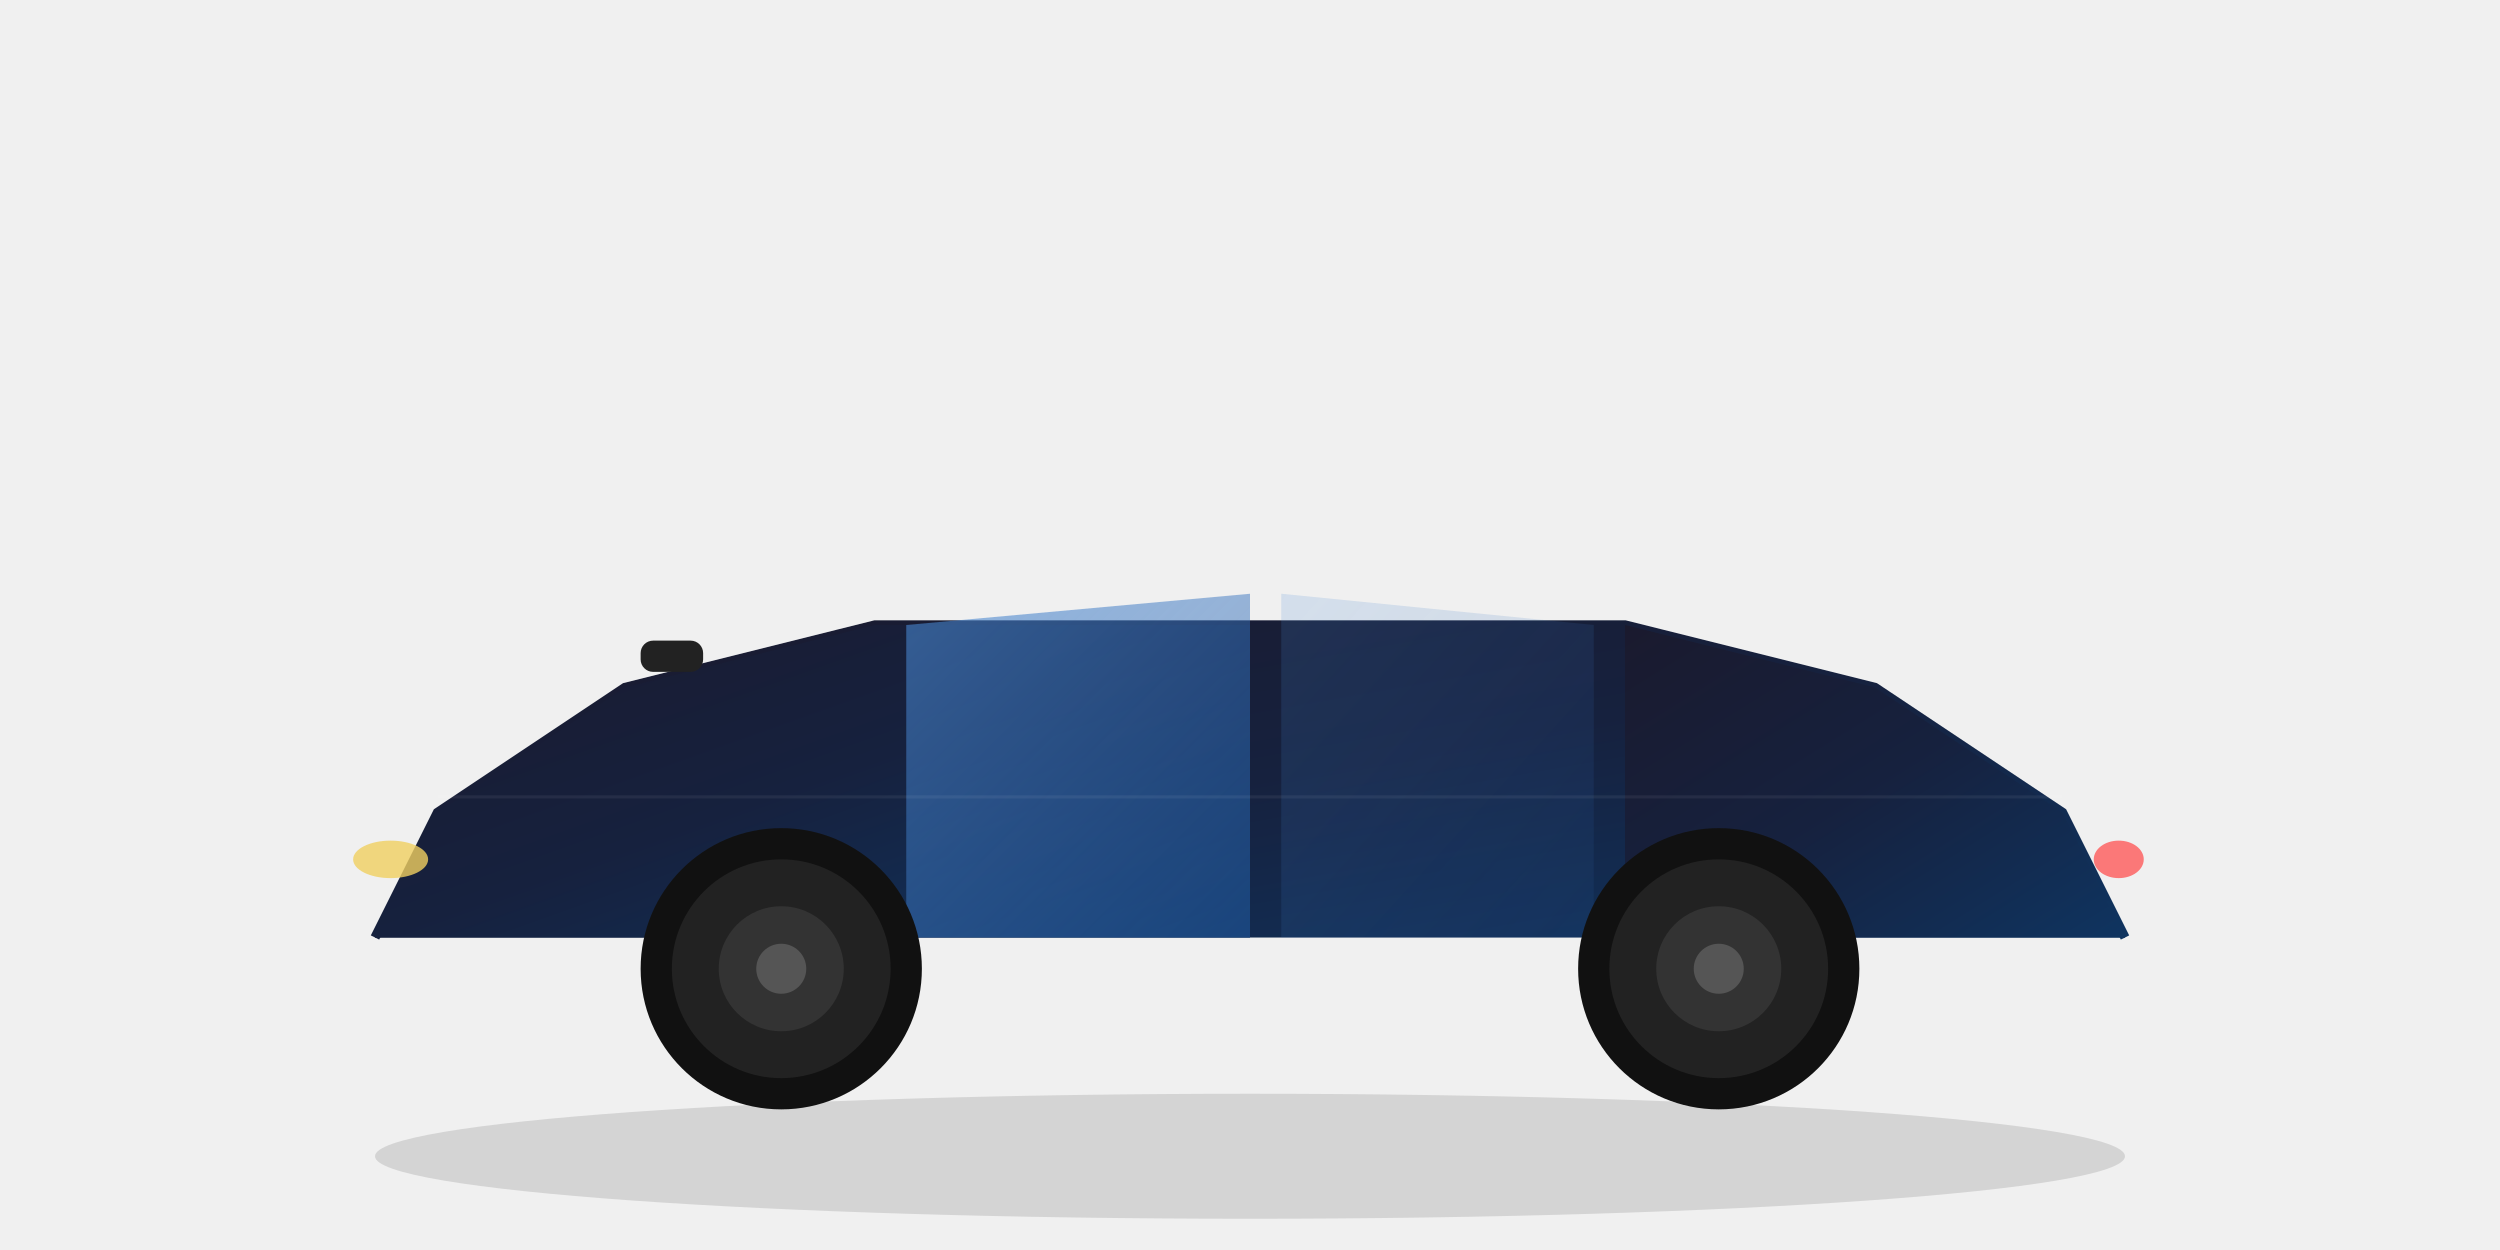
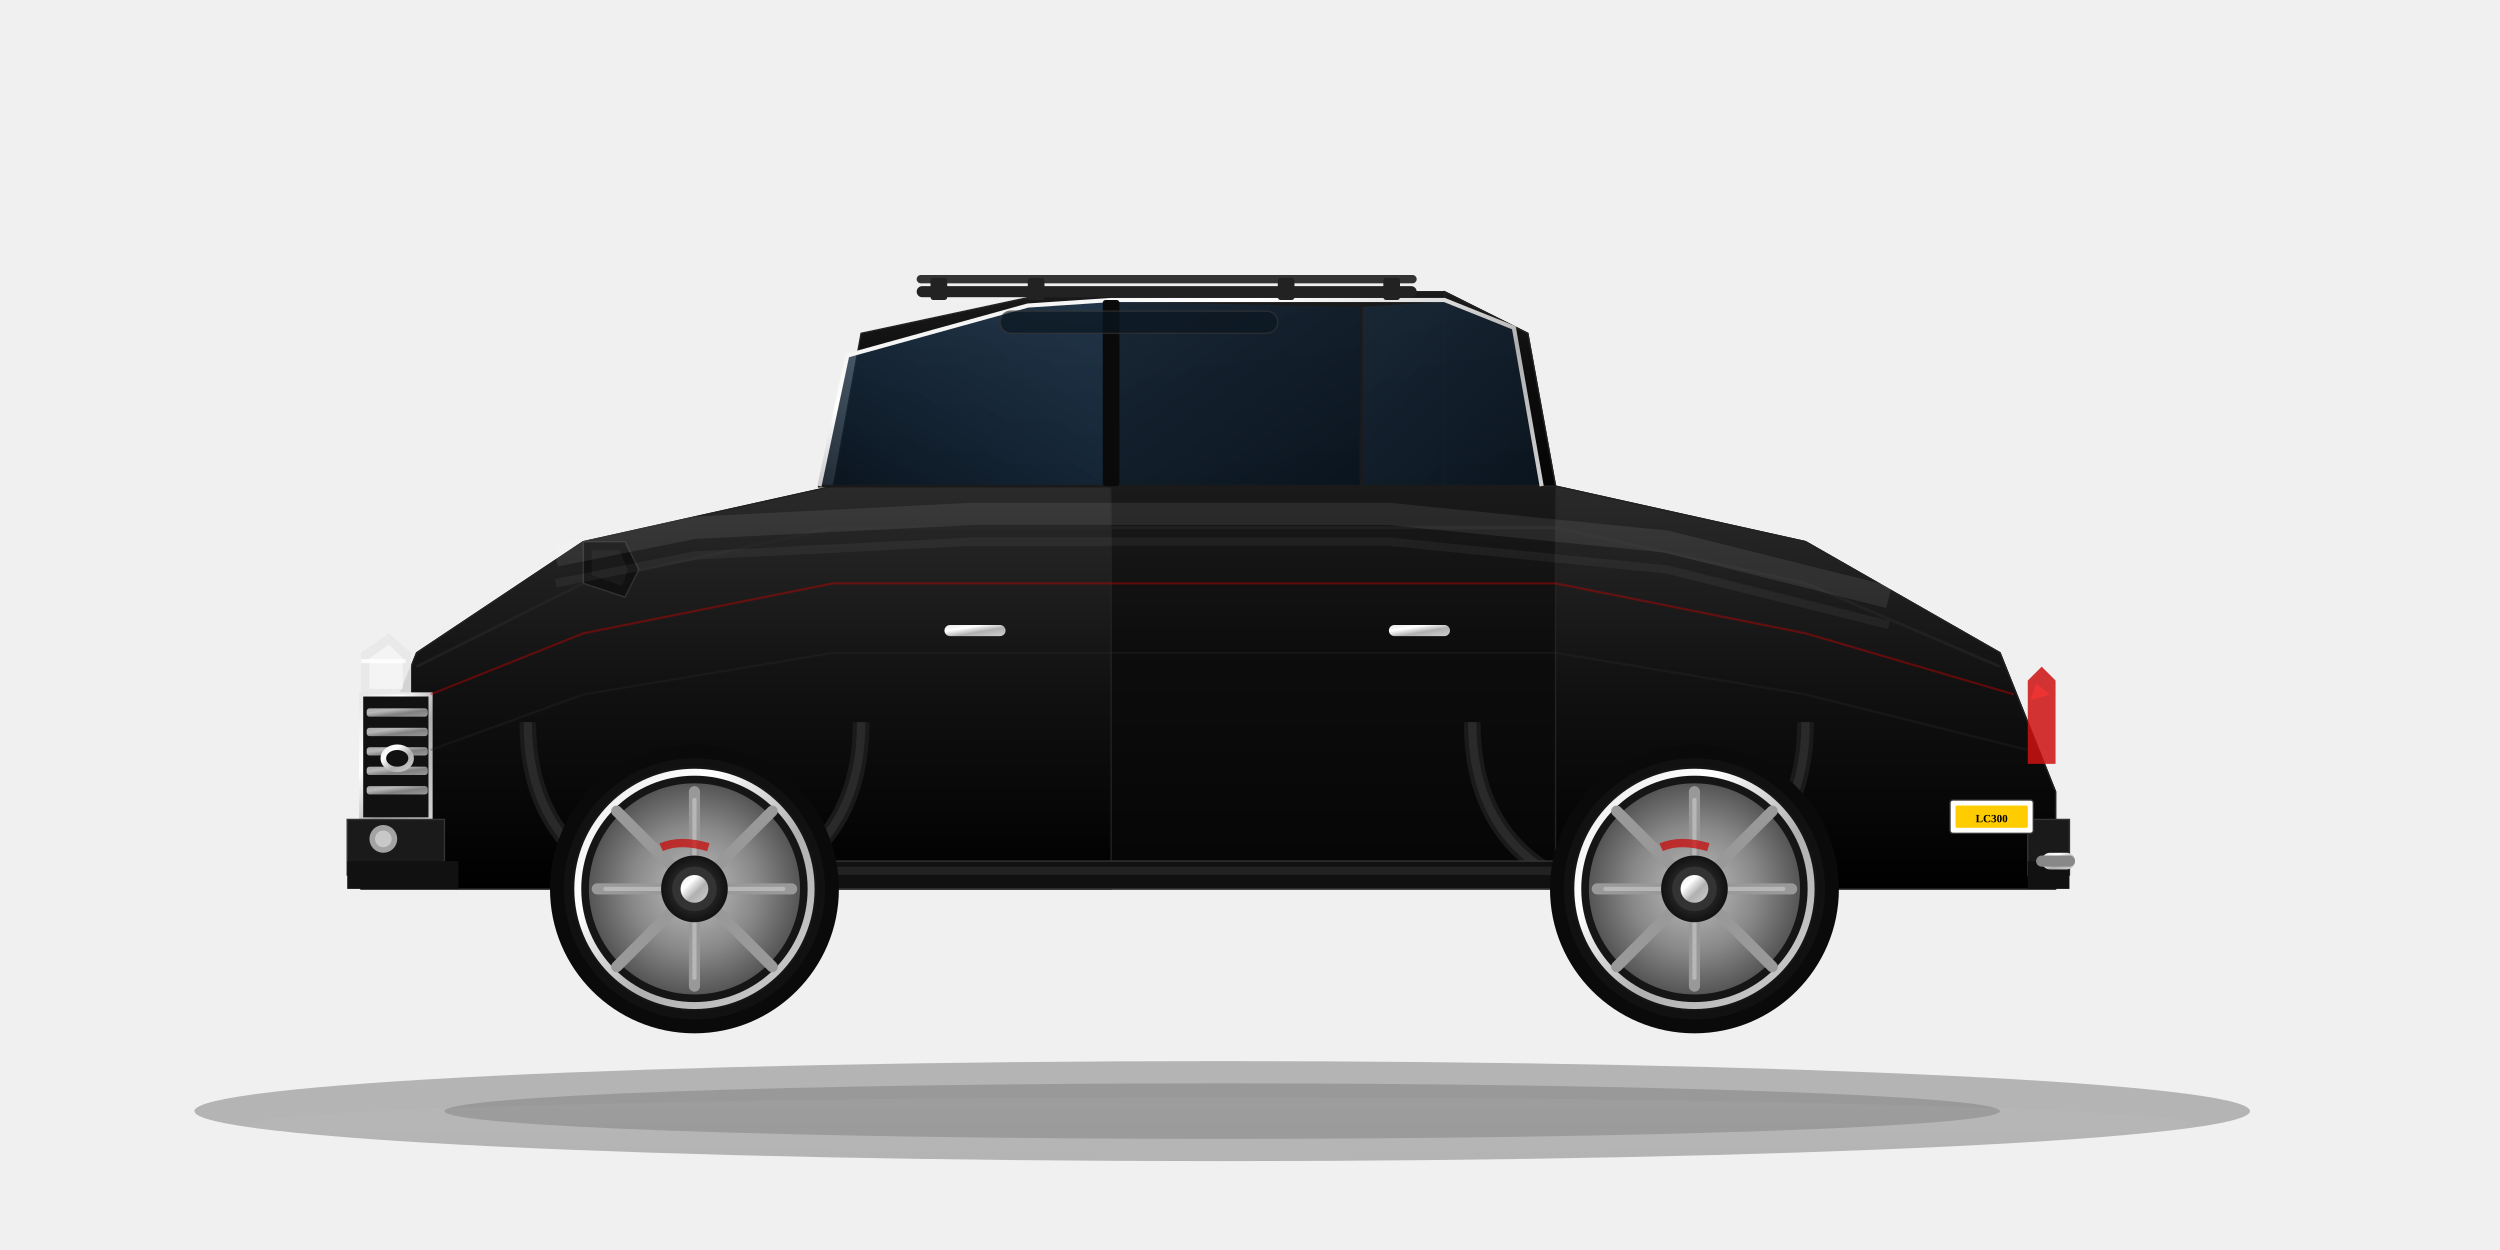
- <svg xmlns="http://www.w3.org/2000/svg" viewBox="0 0 800 400" fill="none">
+ <svg xmlns="http://www.w3.org/2000/svg" viewBox="0 0 900 450" fill="none">
  <defs>
-     <linearGradient id="body" x1="0" y1="0" x2="1" y2="1">
-       <stop offset="0%" stop-color="#1a1a2e" />
-       <stop offset="50%" stop-color="#16213e" />
-       <stop offset="100%" stop-color="#0f3460" />
+     <linearGradient id="bodyPaint" x1="0" y1="0" x2="0" y2="1">
+       <stop offset="0%" stop-color="#1a1a1a" />
+       <stop offset="40%" stop-color="#0d0d0d" />
+       <stop offset="100%" stop-color="#050505" />
    </linearGradient>
-     <linearGradient id="windshield" x1="0" y1="0" x2="1" y2="1">
-       <stop offset="0%" stop-color="#4a8ad4" stop-opacity="0.6" />
-       <stop offset="100%" stop-color="#2a5fa8" stop-opacity="0.4" />
+     <linearGradient id="bodyPaintHighlight" x1="0" y1="0" x2="0" y2="1">
+       <stop offset="0%" stop-color="#2a2a2a" />
+       <stop offset="50%" stop-color="#111111" />
+       <stop offset="100%" stop-color="#000000" />
+     </linearGradient>
+     <linearGradient id="windowTint" x1="0" y1="0" x2="1" y2="1">
+       <stop offset="0%" stop-color="#1a2a3a" stop-opacity="0.85" />
+       <stop offset="100%" stop-color="#0a1520" stop-opacity="0.95" />
+     </linearGradient>
+     <linearGradient id="windshieldTint" x1="1" y1="0" x2="0" y2="1">
+       <stop offset="0%" stop-color="#2a4a6a" stop-opacity="0.6" />
+       <stop offset="100%" stop-color="#0a1520" stop-opacity="0.9" />
+     </linearGradient>
+     <linearGradient id="chromeGradient" x1="0" y1="0" x2="1" y2="1">
+       <stop offset="0%" stop-color="#e8e8e8" />
+       <stop offset="30%" stop-color="#ffffff" />
+       <stop offset="60%" stop-color="#b0b0b0" />
+       <stop offset="100%" stop-color="#d0d0d0" />
+     </linearGradient>
+     <radialGradient id="wheelCenter" cx="0.5" cy="0.5" r="0.5">
+       <stop offset="0%" stop-color="#444" />
+       <stop offset="100%" stop-color="#111" />
+     </radialGradient>
+     <radialGradient id="wheelRim" cx="0.5" cy="0.5" r="0.5">
+       <stop offset="0%" stop-color="#c0c0c0" />
+       <stop offset="60%" stop-color="#888" />
+       <stop offset="100%" stop-color="#555" />
+     </radialGradient>
+     <linearGradient id="groundReflection" x1="0" y1="0" x2="0" y2="1">
+       <stop offset="0%" stop-color="rgba(255,255,255,0.04)" />
+       <stop offset="100%" stop-color="rgba(255,255,255,0.01)" />
    </linearGradient>
  </defs>
-   <ellipse cx="400" cy="370" rx="280" ry="20" fill="rgba(0,0,0,0.12)" />
-   <path d="M120 300 L140 260 L200 220 L280 200 L520 200 L600 220 L660 260 L680 300" stroke="url(#body)" stroke-width="3" fill="url(#body)" />
-   <path d="M120 300 L140 260 L200 220 L280 200 L400 200 L400 300 Z" fill="url(#body)" />
-   <path d="M520 200 L600 220 L660 260 L680 300 L520 300 Z" fill="url(#body)" />
-   <path d="M290 200 L400 190 L400 300 L290 300 Z" fill="url(#windshield)" />
-   <path d="M410 190 L510 200 L510 300 L410 300 Z" fill="url(#windshield)" opacity="0.3" />
-   <circle cx="250" cy="310" r="45" fill="#111" />
-   <circle cx="250" cy="310" r="35" fill="#222" />
-   <circle cx="250" cy="310" r="20" fill="#333" />
-   <circle cx="250" cy="310" r="8" fill="#555" />
-   <circle cx="550" cy="310" r="45" fill="#111" />
-   <circle cx="550" cy="310" r="35" fill="#222" />
-   <circle cx="550" cy="310" r="20" fill="#333" />
-   <circle cx="550" cy="310" r="8" fill="#555" />
-   <ellipse cx="125" cy="275" rx="12" ry="6" fill="#f0d060" opacity="0.8" />
-   <ellipse cx="678" cy="275" rx="8" ry="6" fill="#ff4444" opacity="0.7" />
-   <rect x="205" y="205" width="20" height="10" rx="4" fill="#222" />
-   <line x1="140" y1="255" x2="660" y2="255" stroke="rgba(255,255,255,0.06)" stroke-width="1" />
+   <ellipse cx="440" cy="400" rx="370" ry="18" fill="rgba(0,0,0,0.25)" />
+   <ellipse cx="440" cy="400" rx="280" ry="10" fill="rgba(0,0,0,0.15)" />
+   <ellipse cx="440" cy="405" rx="350" ry="10" fill="url(#groundReflection)" />
+   <g>
+     <path d="M130 285 L150 235 L210 195 L300 175 L560 175 L650 195 L720 235 L740 285 L740 320 L130 320 Z" fill="url(#bodyPaint)" stroke="#222" stroke-width="0.5" />
+     <path d="M130 285 L150 235 L210 195 L300 175 L400 175 L400 320 L130 320 Z" fill="url(#bodyPaintHighlight)" stroke="#222" stroke-width="0.5" />
+     <path d="M300 175 L310 120 L380 105 L520 105 L550 120 L560 175 Z" fill="url(#bodyPaint)" stroke="#222" stroke-width="0.5" />
+     <path d="M560 175 L650 195 L720 235 L740 285 L740 320 L560 320 Z" fill="url(#bodyPaintHighlight)" stroke="#222" stroke-width="0.5" />
+     <path d="M560 175 L550 120 L520 105 L520 175 Z" fill="url(#bodyPaint)" stroke="#222" stroke-width="0.5" />
+   </g>
+   <g>
+     <path d="M295 175 L305 128 L370 110 L400 108 L400 175 Z" fill="url(#windshieldTint)" stroke="#1a1a1a" stroke-width="1" />
+     <path d="M400 108 L400 175 L490 175 L490 110 Z" fill="url(#windowTint)" stroke="#1a1a1a" stroke-width="1" />
+     <path d="M490 110 L490 175 L555 175 L545 118 L520 108 Z" fill="url(#windowTint)" stroke="#1a1a1a" stroke-width="1" />
+     <path d="M295 175 L305 128 L370 110 L400 108 L490 108 L520 108 L545 118 L555 175" fill="none" stroke="url(#chromeGradient)" stroke-width="1.5" />
+     <rect x="397" y="108" width="6" height="67" fill="#0a0a0a" rx="1" />
+   </g>
+   <g>
+     <path d="M130 250 L130 295 L155 295 L155 250 Z" fill="#111" stroke="url(#chromeGradient)" stroke-width="1.5" />
+     <rect x="132" y="255" width="22" height="3" rx="1" fill="url(#chromeGradient)" opacity="0.7" />
+     <rect x="132" y="262" width="22" height="3" rx="1" fill="url(#chromeGradient)" opacity="0.7" />
+     <rect x="132" y="269" width="22" height="3" rx="1" fill="url(#chromeGradient)" opacity="0.7" />
+     <rect x="132" y="276" width="22" height="3" rx="1" fill="url(#chromeGradient)" opacity="0.7" />
+     <rect x="132" y="283" width="22" height="3" rx="1" fill="url(#chromeGradient)" opacity="0.7" />
+     <ellipse cx="143" cy="273" rx="6" ry="5" fill="url(#chromeGradient)" />
+     <ellipse cx="143" cy="273" rx="4" ry="3" fill="#111" />
+   </g>
+   <g>
+     <path d="M130 235 L140 228 L148 235 L148 250 L130 250 Z" fill="#e8e8e8" opacity="0.9" />
+     <path d="M133 237 L140 232 L145 237 L145 248 L133 248 Z" fill="#fff" opacity="0.5" />
+     <path d="M130 238 L146 238" stroke="#ffffff" stroke-width="1.5" opacity="0.8" />
+   </g>
+   <g>
+     <path d="M740 245 L735 240 L730 245 L730 275 L740 275 Z" fill="#cc1111" opacity="0.85" />
+     <path d="M738 250 L733 246 L731 252" fill="#ff3333" opacity="0.6" />
+   </g>
+   <g>
+     <path d="M125 295 L125 315 L160 315 L160 295 Z" fill="#1a1a1a" stroke="#333" stroke-width="0.5" />
+     <path d="M125 310 L125 320 L165 320 L165 310 Z" fill="#111" />
+     <path d="M730 295 L730 315 L745 315 L745 295 Z" fill="#1a1a1a" stroke="#333" stroke-width="0.5" />
+     <path d="M730 310 L730 320 L745 320 L745 310 Z" fill="#111" />
+   </g>
+   <g>
+     <path d="M190 260 Q190 305 230 320 L270 320 Q310 305 310 260" fill="none" stroke="#1a1a1a" stroke-width="6" />
+     <path d="M190 260 Q190 305 230 320 L270 320 Q310 305 310 260" fill="none" stroke="#2a2a2a" stroke-width="3" />
+     <path d="M530 260 Q530 305 570 320 L610 320 Q650 305 650 260" fill="none" stroke="#1a1a1a" stroke-width="6" />
+     <path d="M530 260 Q530 305 570 320 L610 320 Q650 305 650 260" fill="none" stroke="#2a2a2a" stroke-width="3" />
+   </g>
+   <g>
+     <path d="M150 240 L210 210 L300 190 L560 190 L650 210 L720 240" fill="none" stroke="#2a2a2a" stroke-width="1" opacity="0.5" />
+     <path d="M155 270 L210 250 L300 235 L560 235 L650 250 L730 270" fill="none" stroke="#2a2a2a" stroke-width="0.8" opacity="0.3" />
+     <rect x="220" y="310" width="360" height="10" rx="3" fill="#111" stroke="#333" stroke-width="0.5" />
+     <rect x="225" y="312" width="350" height="3" rx="1" fill="#222" />
+     <rect x="340" y="225" width="22" height="4" rx="2" fill="url(#chromeGradient)" />
+     <rect x="500" y="225" width="22" height="4" rx="2" fill="url(#chromeGradient)" />
+     <path d="M210 195 L210 210 L225 215 L230 205 L225 195 Z" fill="#111" stroke="#333" stroke-width="0.5" />
+     <path d="M213 198 L213 207 L224 211 L226 205 L223 198 Z" fill="#1a1a1a" />
+   </g>
+   <g>
+     <circle cx="250" cy="320" r="52" fill="#0a0a0a" />
+     <circle cx="250" cy="320" r="47" fill="#111" />
+     <circle cx="250" cy="320" r="44" fill="#151515" />
+     <circle cx="250" cy="320" r="42" fill="none" stroke="url(#chromeGradient)" stroke-width="2.5" />
+     <circle cx="250" cy="320" r="38" fill="url(#wheelRim)" />
+     <g stroke="#999" stroke-width="4" stroke-linecap="round">
+       <line x1="250" y1="320" x2="250" y2="285" />
+       <line x1="250" y1="320" x2="250" y2="355" />
+       <line x1="250" y1="320" x2="215" y2="320" />
+       <line x1="250" y1="320" x2="285" y2="320" />
+       <line x1="250" y1="320" x2="222" y2="292" />
+       <line x1="250" y1="320" x2="278" y2="348" />
+       <line x1="250" y1="320" x2="278" y2="292" />
+       <line x1="250" y1="320" x2="222" y2="348" />
+     </g>
+     <g stroke="#ccc" stroke-width="1.5" stroke-linecap="round" opacity="0.6">
+       <line x1="250" y1="320" x2="250" y2="288" />
+       <line x1="250" y1="320" x2="250" y2="352" />
+       <line x1="250" y1="320" x2="218" y2="320" />
+       <line x1="250" y1="320" x2="282" y2="320" />
+     </g>
+     <circle cx="250" cy="320" r="12" fill="url(#wheelCenter)" />
+     <circle cx="250" cy="320" r="8" fill="#333" />
+     <circle cx="250" cy="320" r="5" fill="url(#chromeGradient)" />
+     <path d="M238 305 Q245 302 255 305" fill="none" stroke="#cc0000" stroke-width="3" opacity="0.7" />
+     <circle cx="610" cy="320" r="52" fill="#0a0a0a" />
+     <circle cx="610" cy="320" r="47" fill="#111" />
+     <circle cx="610" cy="320" r="44" fill="#151515" />
+     <circle cx="610" cy="320" r="42" fill="none" stroke="url(#chromeGradient)" stroke-width="2.5" />
+     <circle cx="610" cy="320" r="38" fill="url(#wheelRim)" />
+     <g stroke="#999" stroke-width="4" stroke-linecap="round">
+       <line x1="610" y1="320" x2="610" y2="285" />
+       <line x1="610" y1="320" x2="610" y2="355" />
+       <line x1="610" y1="320" x2="575" y2="320" />
+       <line x1="610" y1="320" x2="645" y2="320" />
+       <line x1="610" y1="320" x2="582" y2="292" />
+       <line x1="610" y1="320" x2="638" y2="348" />
+       <line x1="610" y1="320" x2="638" y2="292" />
+       <line x1="610" y1="320" x2="582" y2="348" />
+     </g>
+     <g stroke="#ccc" stroke-width="1.5" stroke-linecap="round" opacity="0.6">
+       <line x1="610" y1="320" x2="610" y2="288" />
+       <line x1="610" y1="320" x2="610" y2="352" />
+       <line x1="610" y1="320" x2="578" y2="320" />
+       <line x1="610" y1="320" x2="642" y2="320" />
+     </g>
+     <circle cx="610" cy="320" r="12" fill="url(#wheelCenter)" />
+     <circle cx="610" cy="320" r="8" fill="#333" />
+     <circle cx="610" cy="320" r="5" fill="url(#chromeGradient)" />
+     <path d="M598 305 Q605 302 615 305" fill="none" stroke="#cc0000" stroke-width="3" opacity="0.7" />
+   </g>
+   <g>
+     <rect x="330" y="103" width="180" height="4" rx="2" fill="#222" />
+     <rect x="330" y="99" width="180" height="3" rx="1.5" fill="#333" />
+     <rect x="335" y="100" width="6" height="8" rx="1" fill="#222" />
+     <rect x="370" y="100" width="6" height="8" rx="1" fill="#222" />
+     <rect x="460" y="100" width="6" height="8" rx="1" fill="#222" />
+     <rect x="498" y="100" width="6" height="8" rx="1" fill="#222" />
+   </g>
+   <rect x="360" y="112" width="100" height="8" rx="4" fill="#0a1520" opacity="0.7" stroke="#333" stroke-width="0.5" />
+   <circle cx="138" cy="302" r="5" fill="#ddd" opacity="0.7" />
+   <circle cx="138" cy="302" r="3" fill="#fff" opacity="0.4" />
+   <rect x="735" y="307" width="12" height="6" rx="3" fill="url(#chromeGradient)" />
+   <rect x="733" y="308" width="14" height="4" rx="2" fill="#888" />
+   <g opacity="0.08">
+     <path d="M200 200 L250 190 L350 185 L500 185 L600 195 L680 215" fill="none" stroke="white" stroke-width="8" />
+   </g>
+   <g opacity="0.05">
+     <path d="M200 210 L250 200 L350 195 L500 195 L600 205 L680 225" fill="none" stroke="white" stroke-width="3" />
+   </g>
+   <path d="M155 250 L210 228 L300 210 L560 210 L650 228 L725 250" fill="none" stroke="#cc0000" stroke-width="0.8" opacity="0.4" />
+   <rect x="702" y="288" width="30" height="12" rx="1" fill="#fff" stroke="#333" stroke-width="0.5" />
+   <rect x="704" y="290" width="26" height="8" rx="0.5" fill="#ffcc00" />
+   <text x="717" y="296" font-size="4" fill="#000" text-anchor="middle" font-weight="bold">LC300</text>
</svg>
